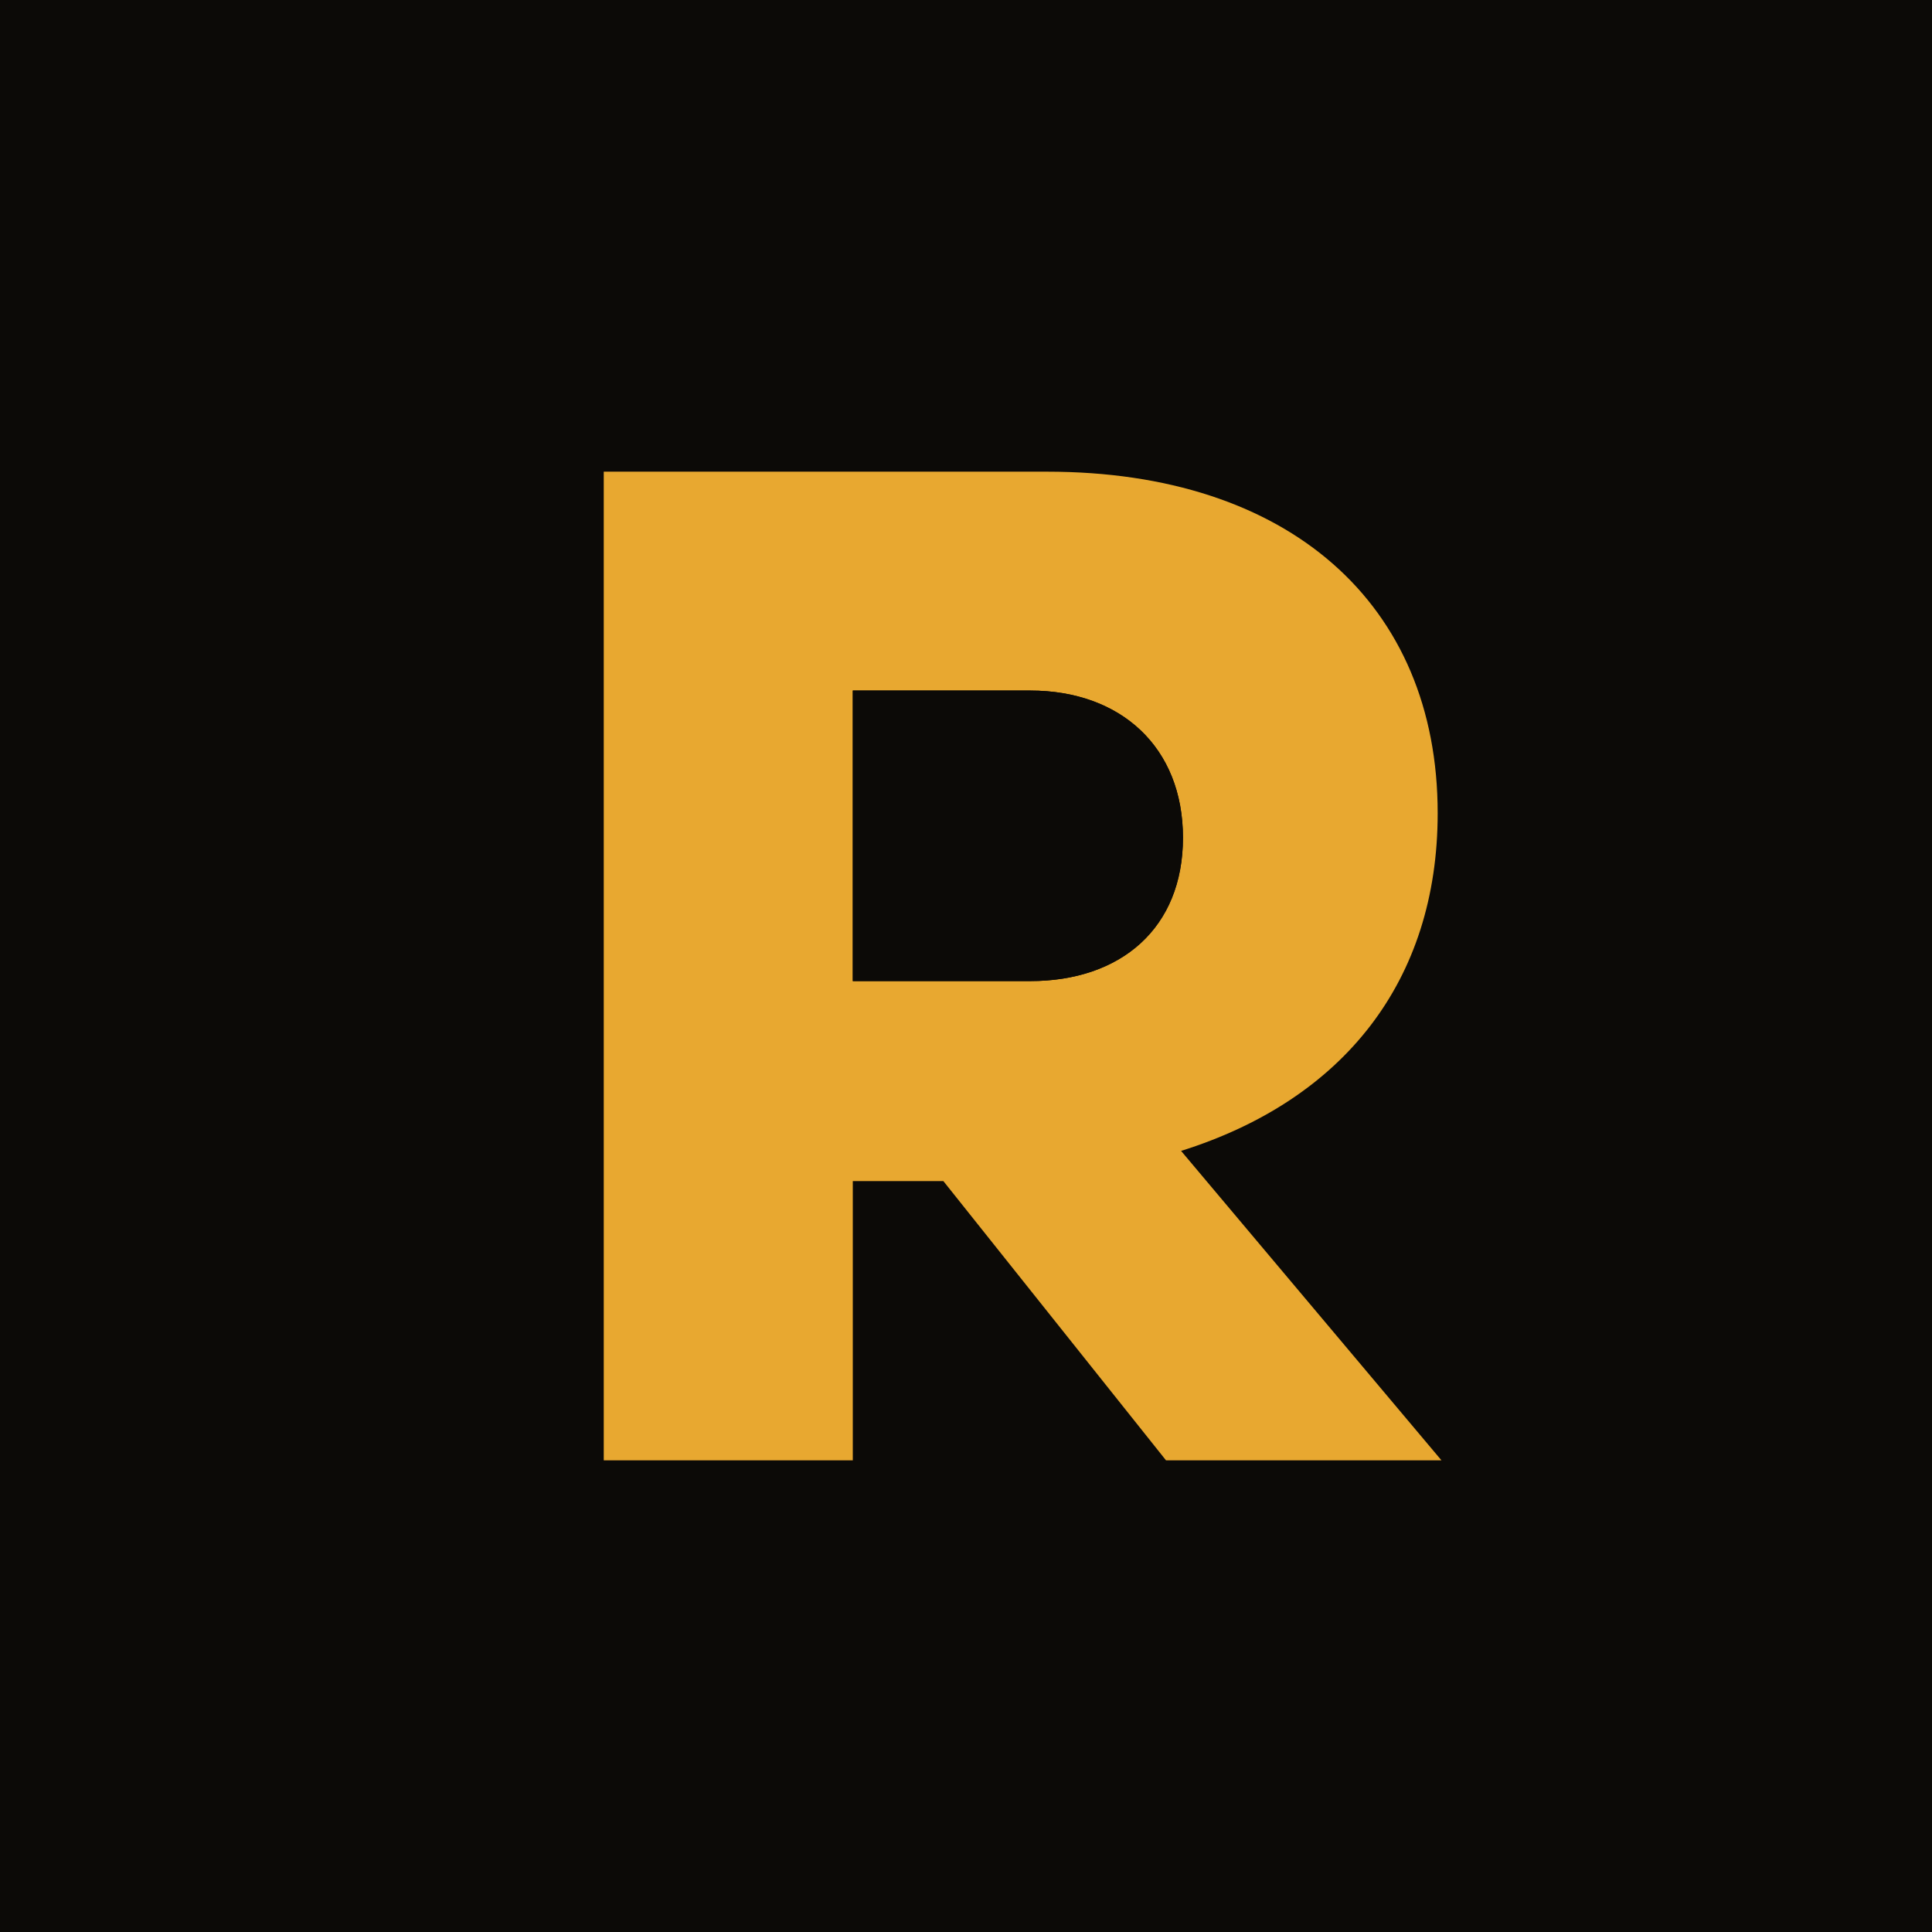
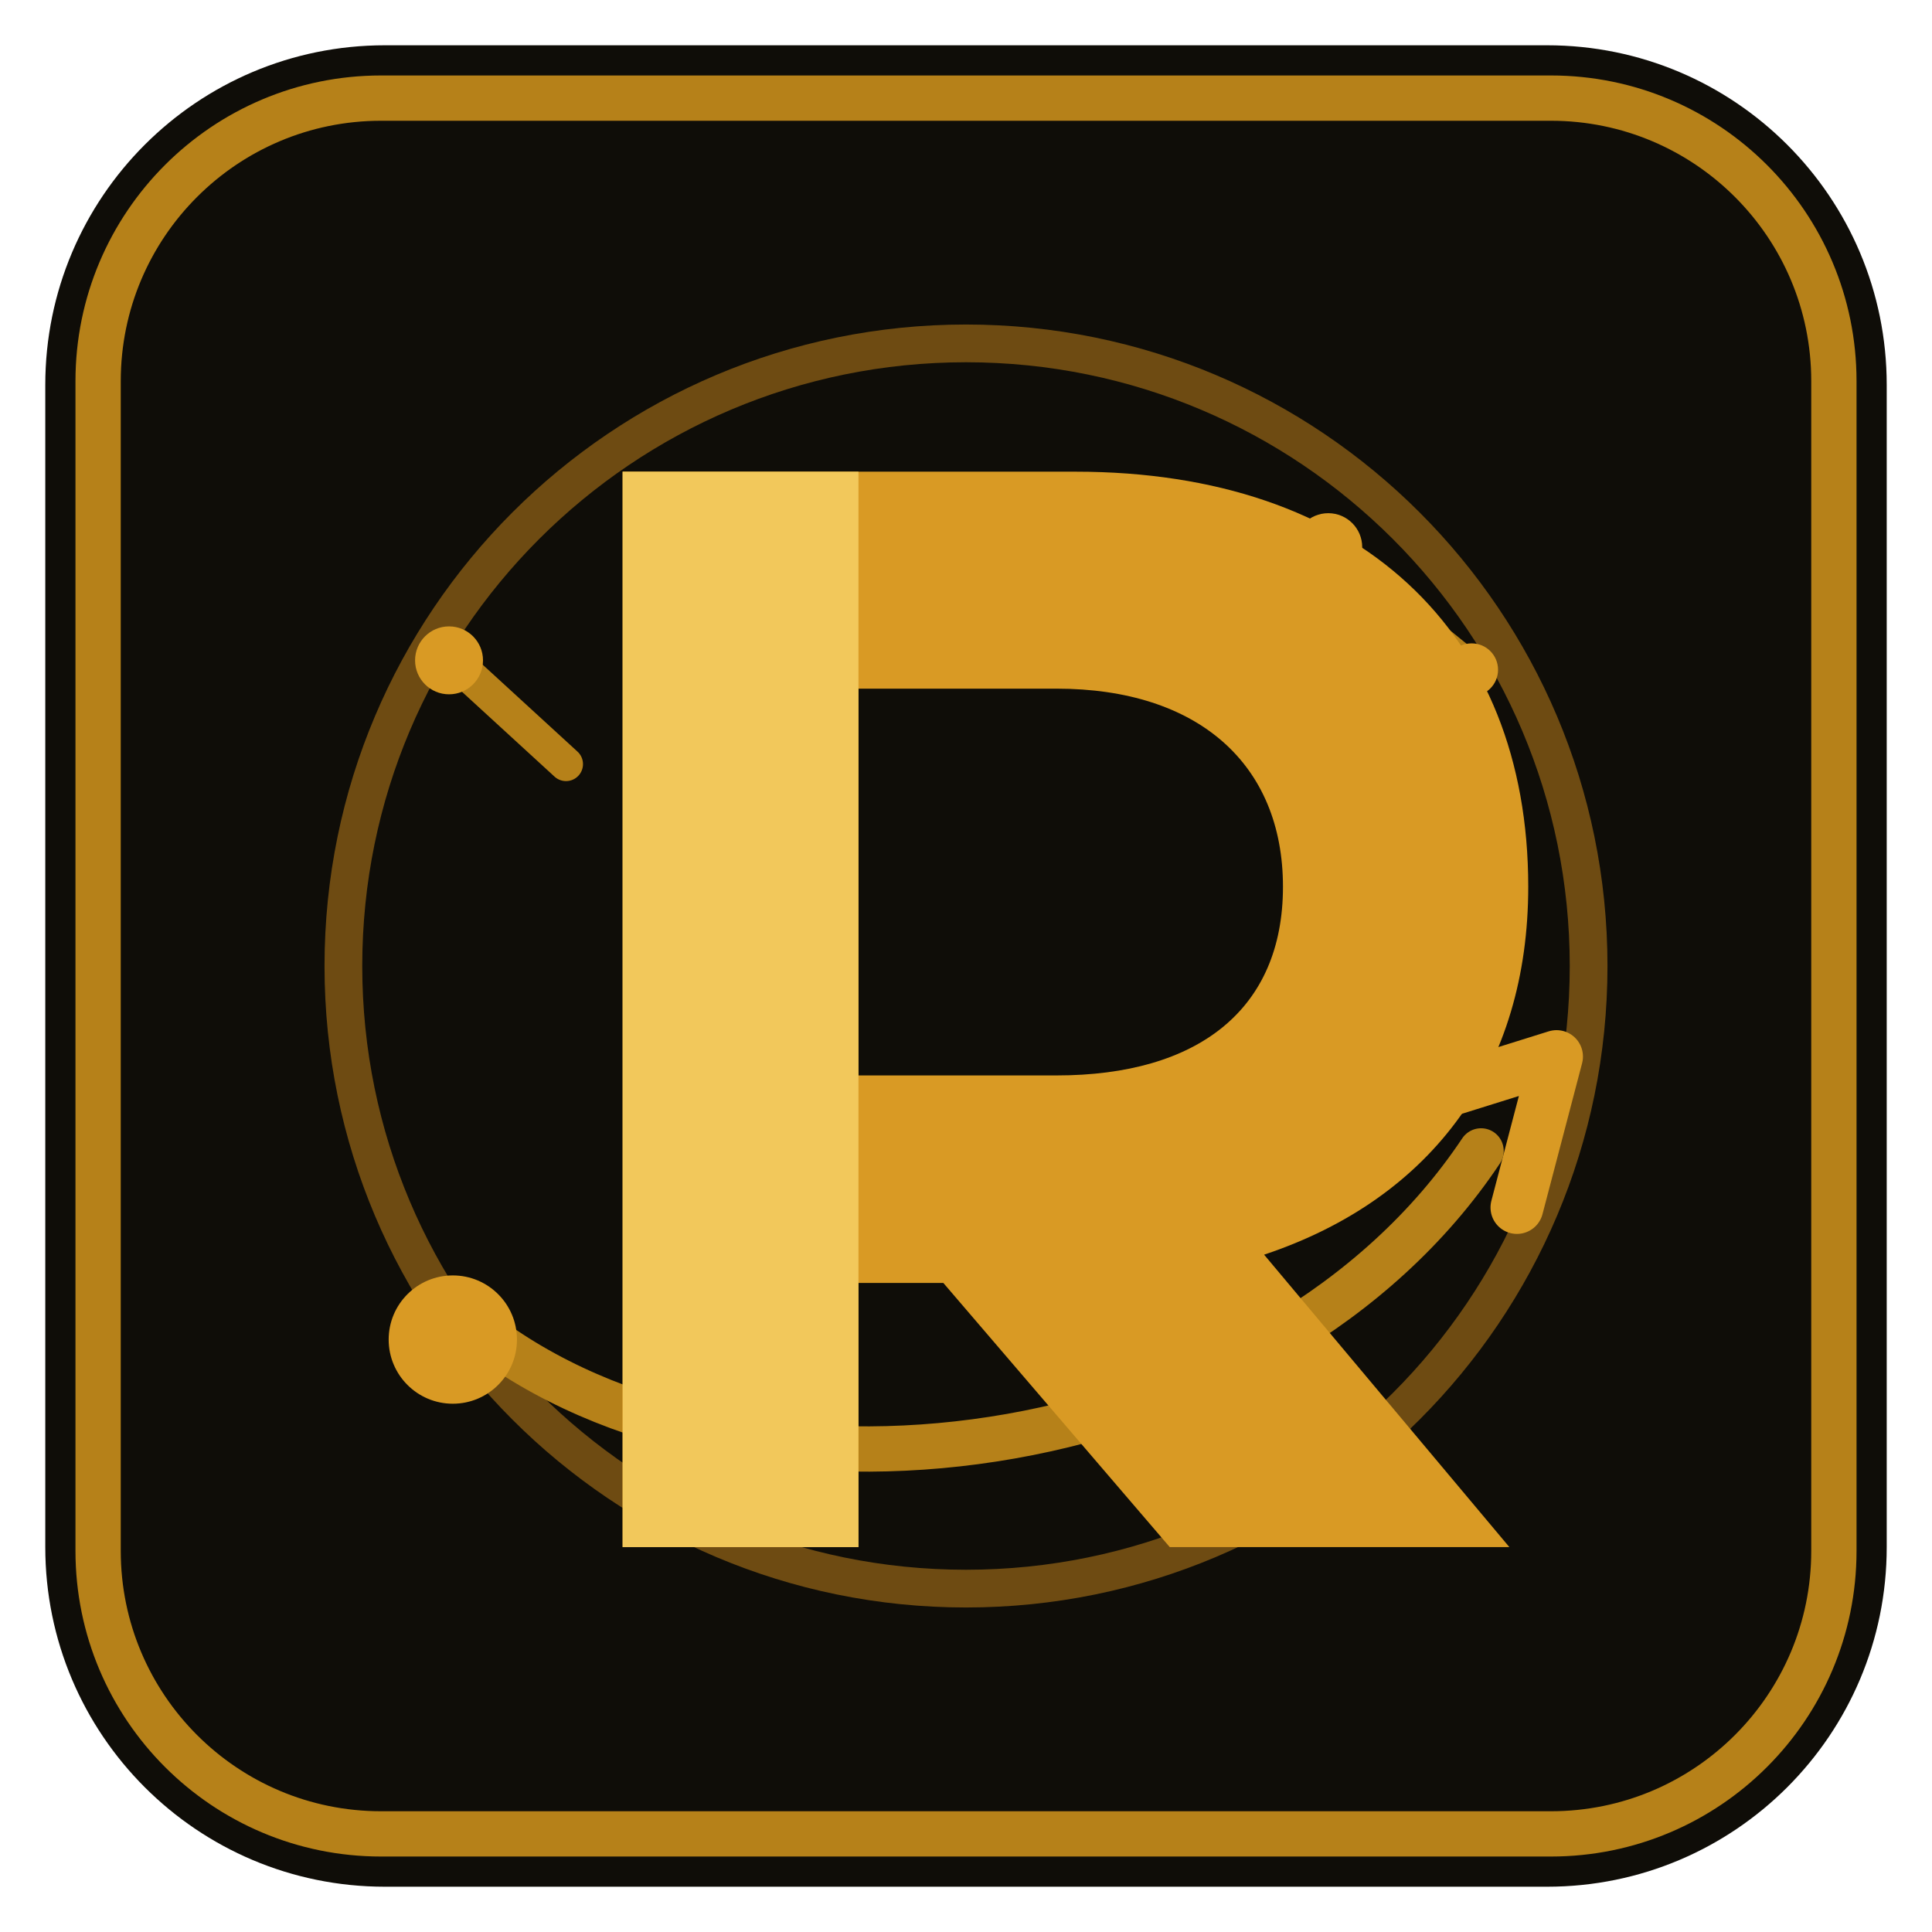
- <svg xmlns="http://www.w3.org/2000/svg" version="1.2" baseProfile="tiny-ps" viewBox="0 0 1024 1024" width="1024" height="1024">
-   <rect width="1024" height="1024" fill="#0C0A07" />
-   <path fill="#E8A830" d="M320 250 H555 C683 250 762 320 762 431     C762 520 712 583 626 610 L764 774 H618 L500 626 H452 V774 H320 Z     M452 366 V520 H546 C594 520 627 492 627 444     C627 396 594 366 546 366 Z" />
-   <path fill="#0C0A07" d="M452 366 V520 H546 C594 520 627 492 627 444     C627 396 594 366 546 366 Z" />
+ <svg xmlns="http://www.w3.org/2000/svg" version="1.2" baseProfile="tiny-ps" width="1024" height="1024" viewBox="0 0 1024 1024">
+   <rect x="24" y="24" width="976" height="976" rx="180" ry="180" fill="#0F0D08" />
+   <rect x="52" y="52" width="920" height="920" rx="150" ry="150" fill="none" stroke="#B68119" stroke-width="24" />
+   <circle cx="512" cy="512" r="330" fill="none" stroke="#6E4B12" stroke-width="20" />
+   <path d="M260 710 C405 815 675 775 785 610" fill="none" stroke="#B68119" stroke-width="24" stroke-linecap="round" />
+   <path d="M745 585 L825 560 L804 640" fill="none" stroke="#D99A24" stroke-width="28" stroke-linecap="round" stroke-linejoin="round" />
+   <path d="M240 350 L300 405" fill="none" stroke="#B68119" stroke-width="18" stroke-linecap="round" />
+   <path d="M700 290 L780 355" fill="none" stroke="#B68119" stroke-width="18" stroke-linecap="round" />
+   <circle cx="238" cy="350" r="18" fill="#D99A24" />
+   <circle cx="704" cy="290" r="18" fill="#D99A24" />
+   <circle cx="780" cy="355" r="14" fill="#D99A24" />
+   <circle cx="240" cy="710" r="34" fill="#D99A24" />
+   <path d="M330 250 L570 250 C720 250 810 335 810 470 C810 565 760 635 670 665 L800 820 L620 820 L500 680 L455 680 L455 820 L330 820 Z" fill="#D99A24" />
+   <path d="M455 365 L560 365 C635 365 680 405 680 470 C680 535 635 570 560 570 L455 570 Z" fill="#0F0D08" />
+   <path d="M330 250 L455 250 L455 820 L330 820 Z" fill="#F2C85B" />
</svg>
